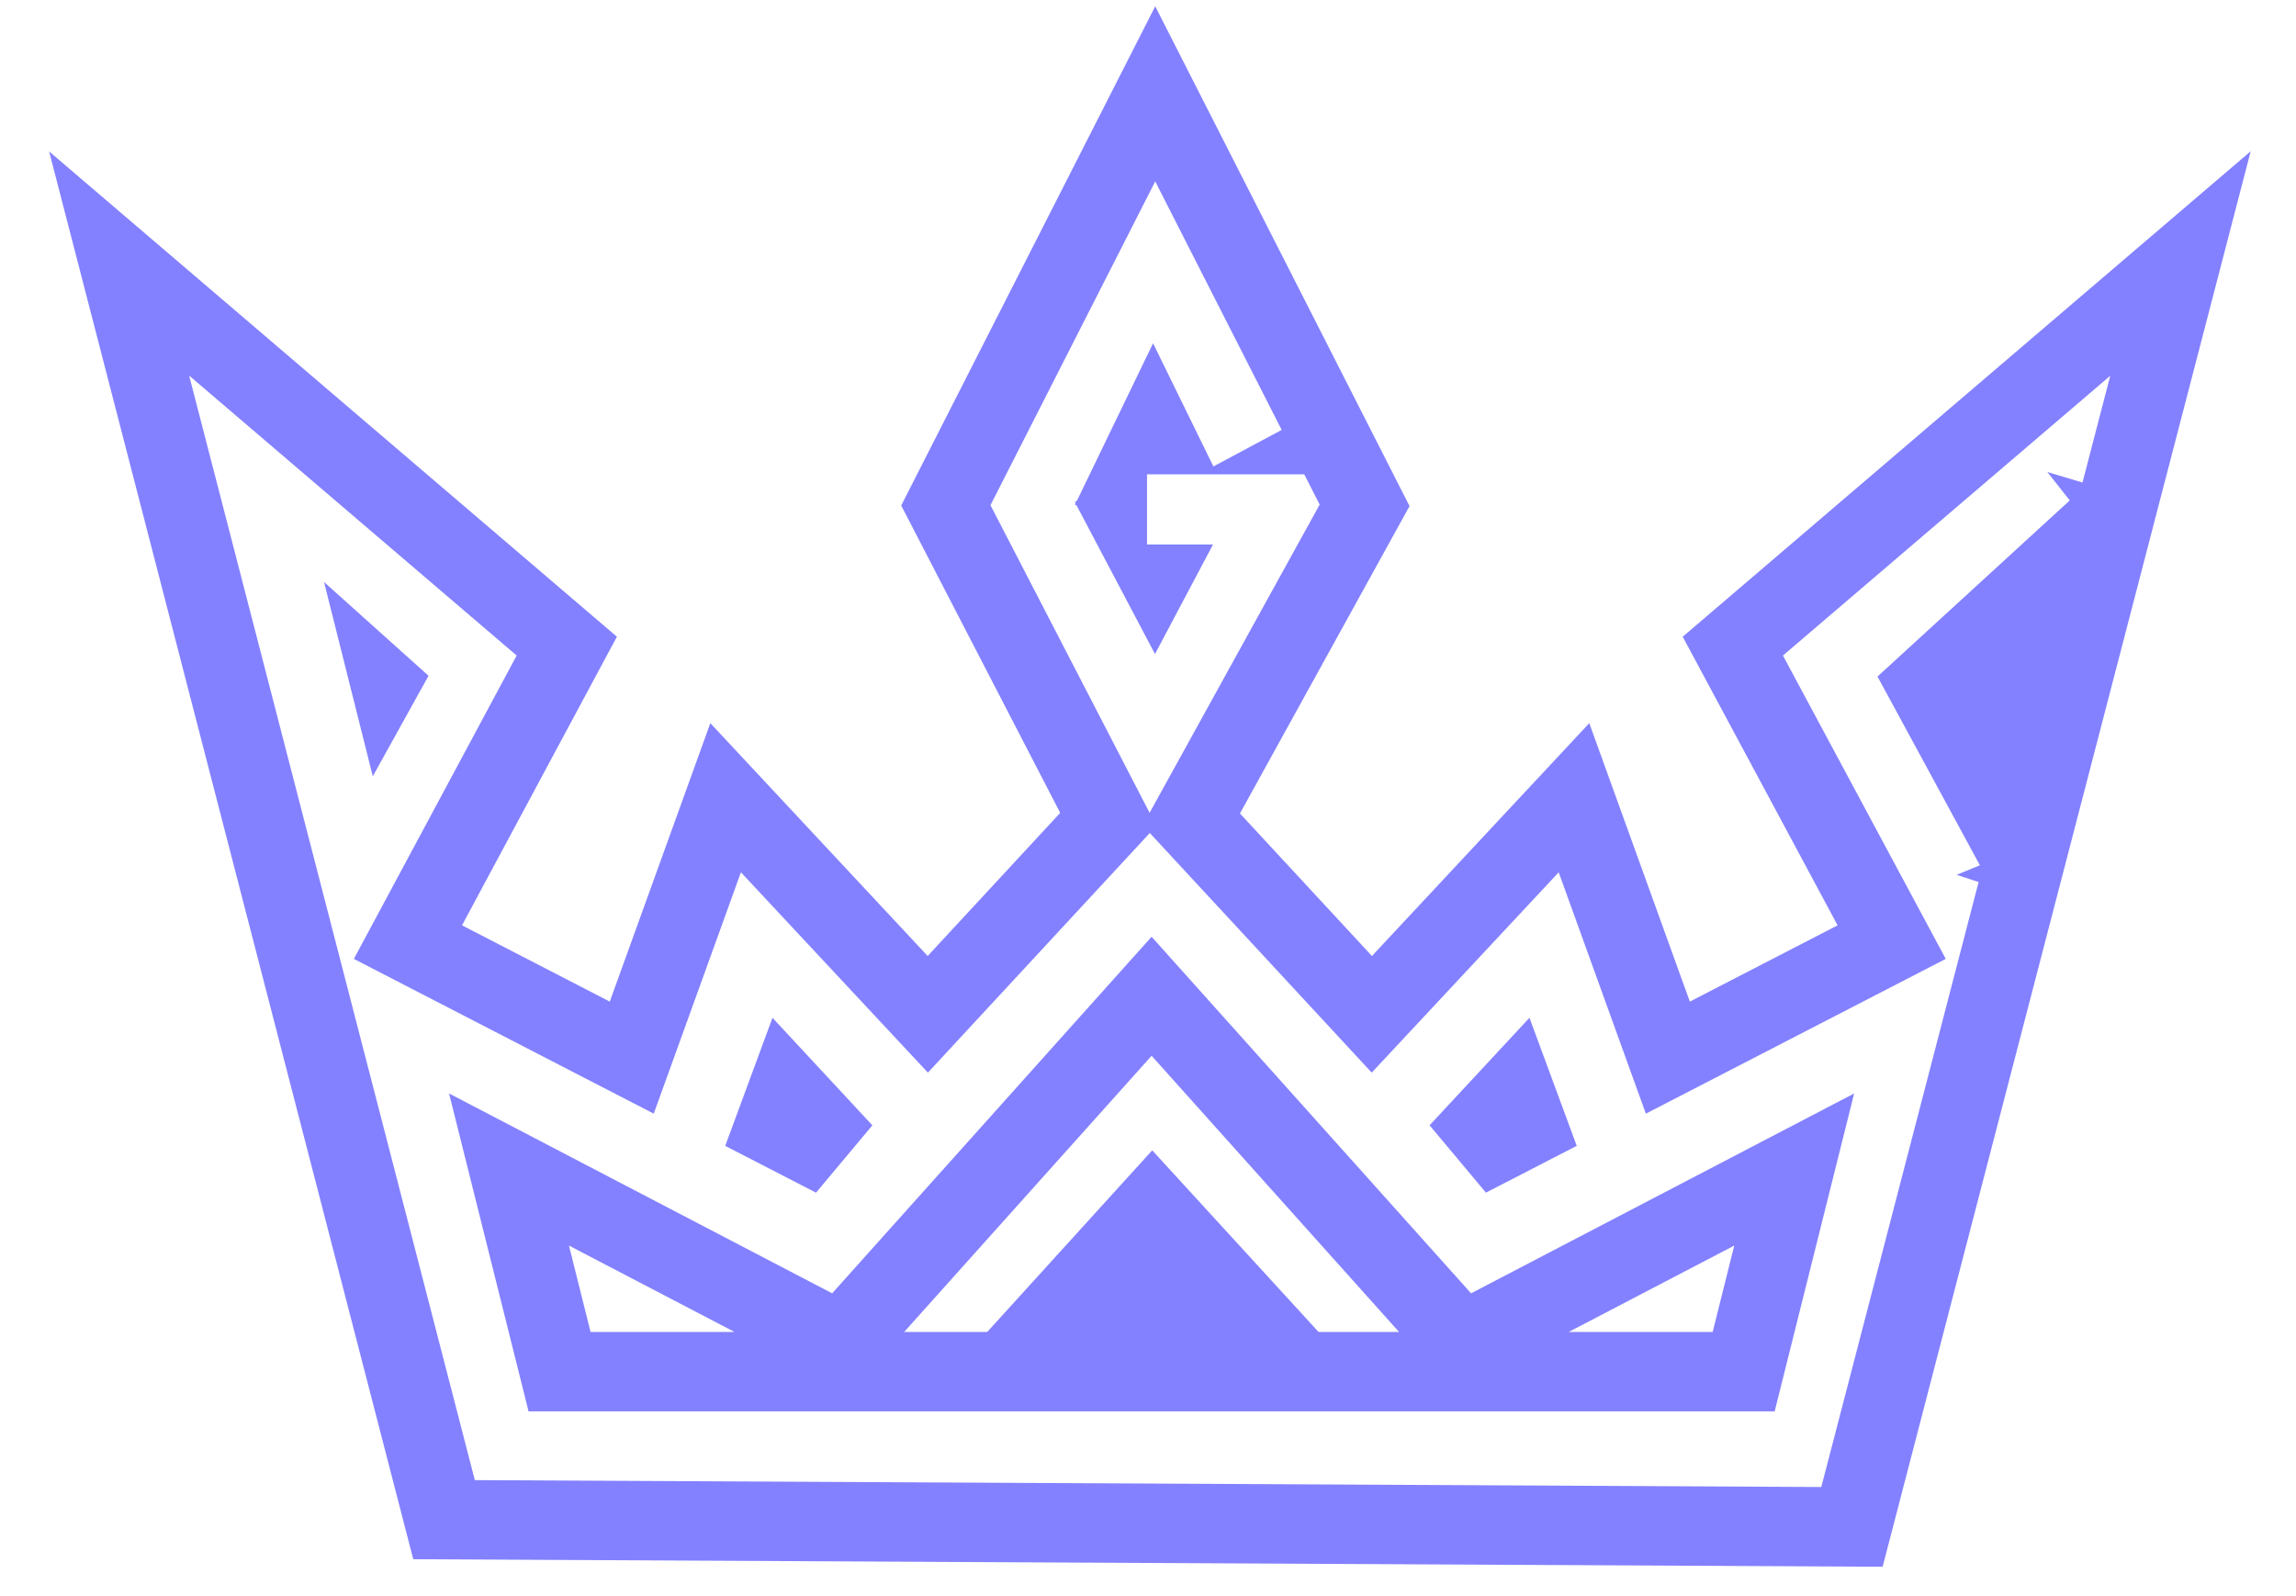
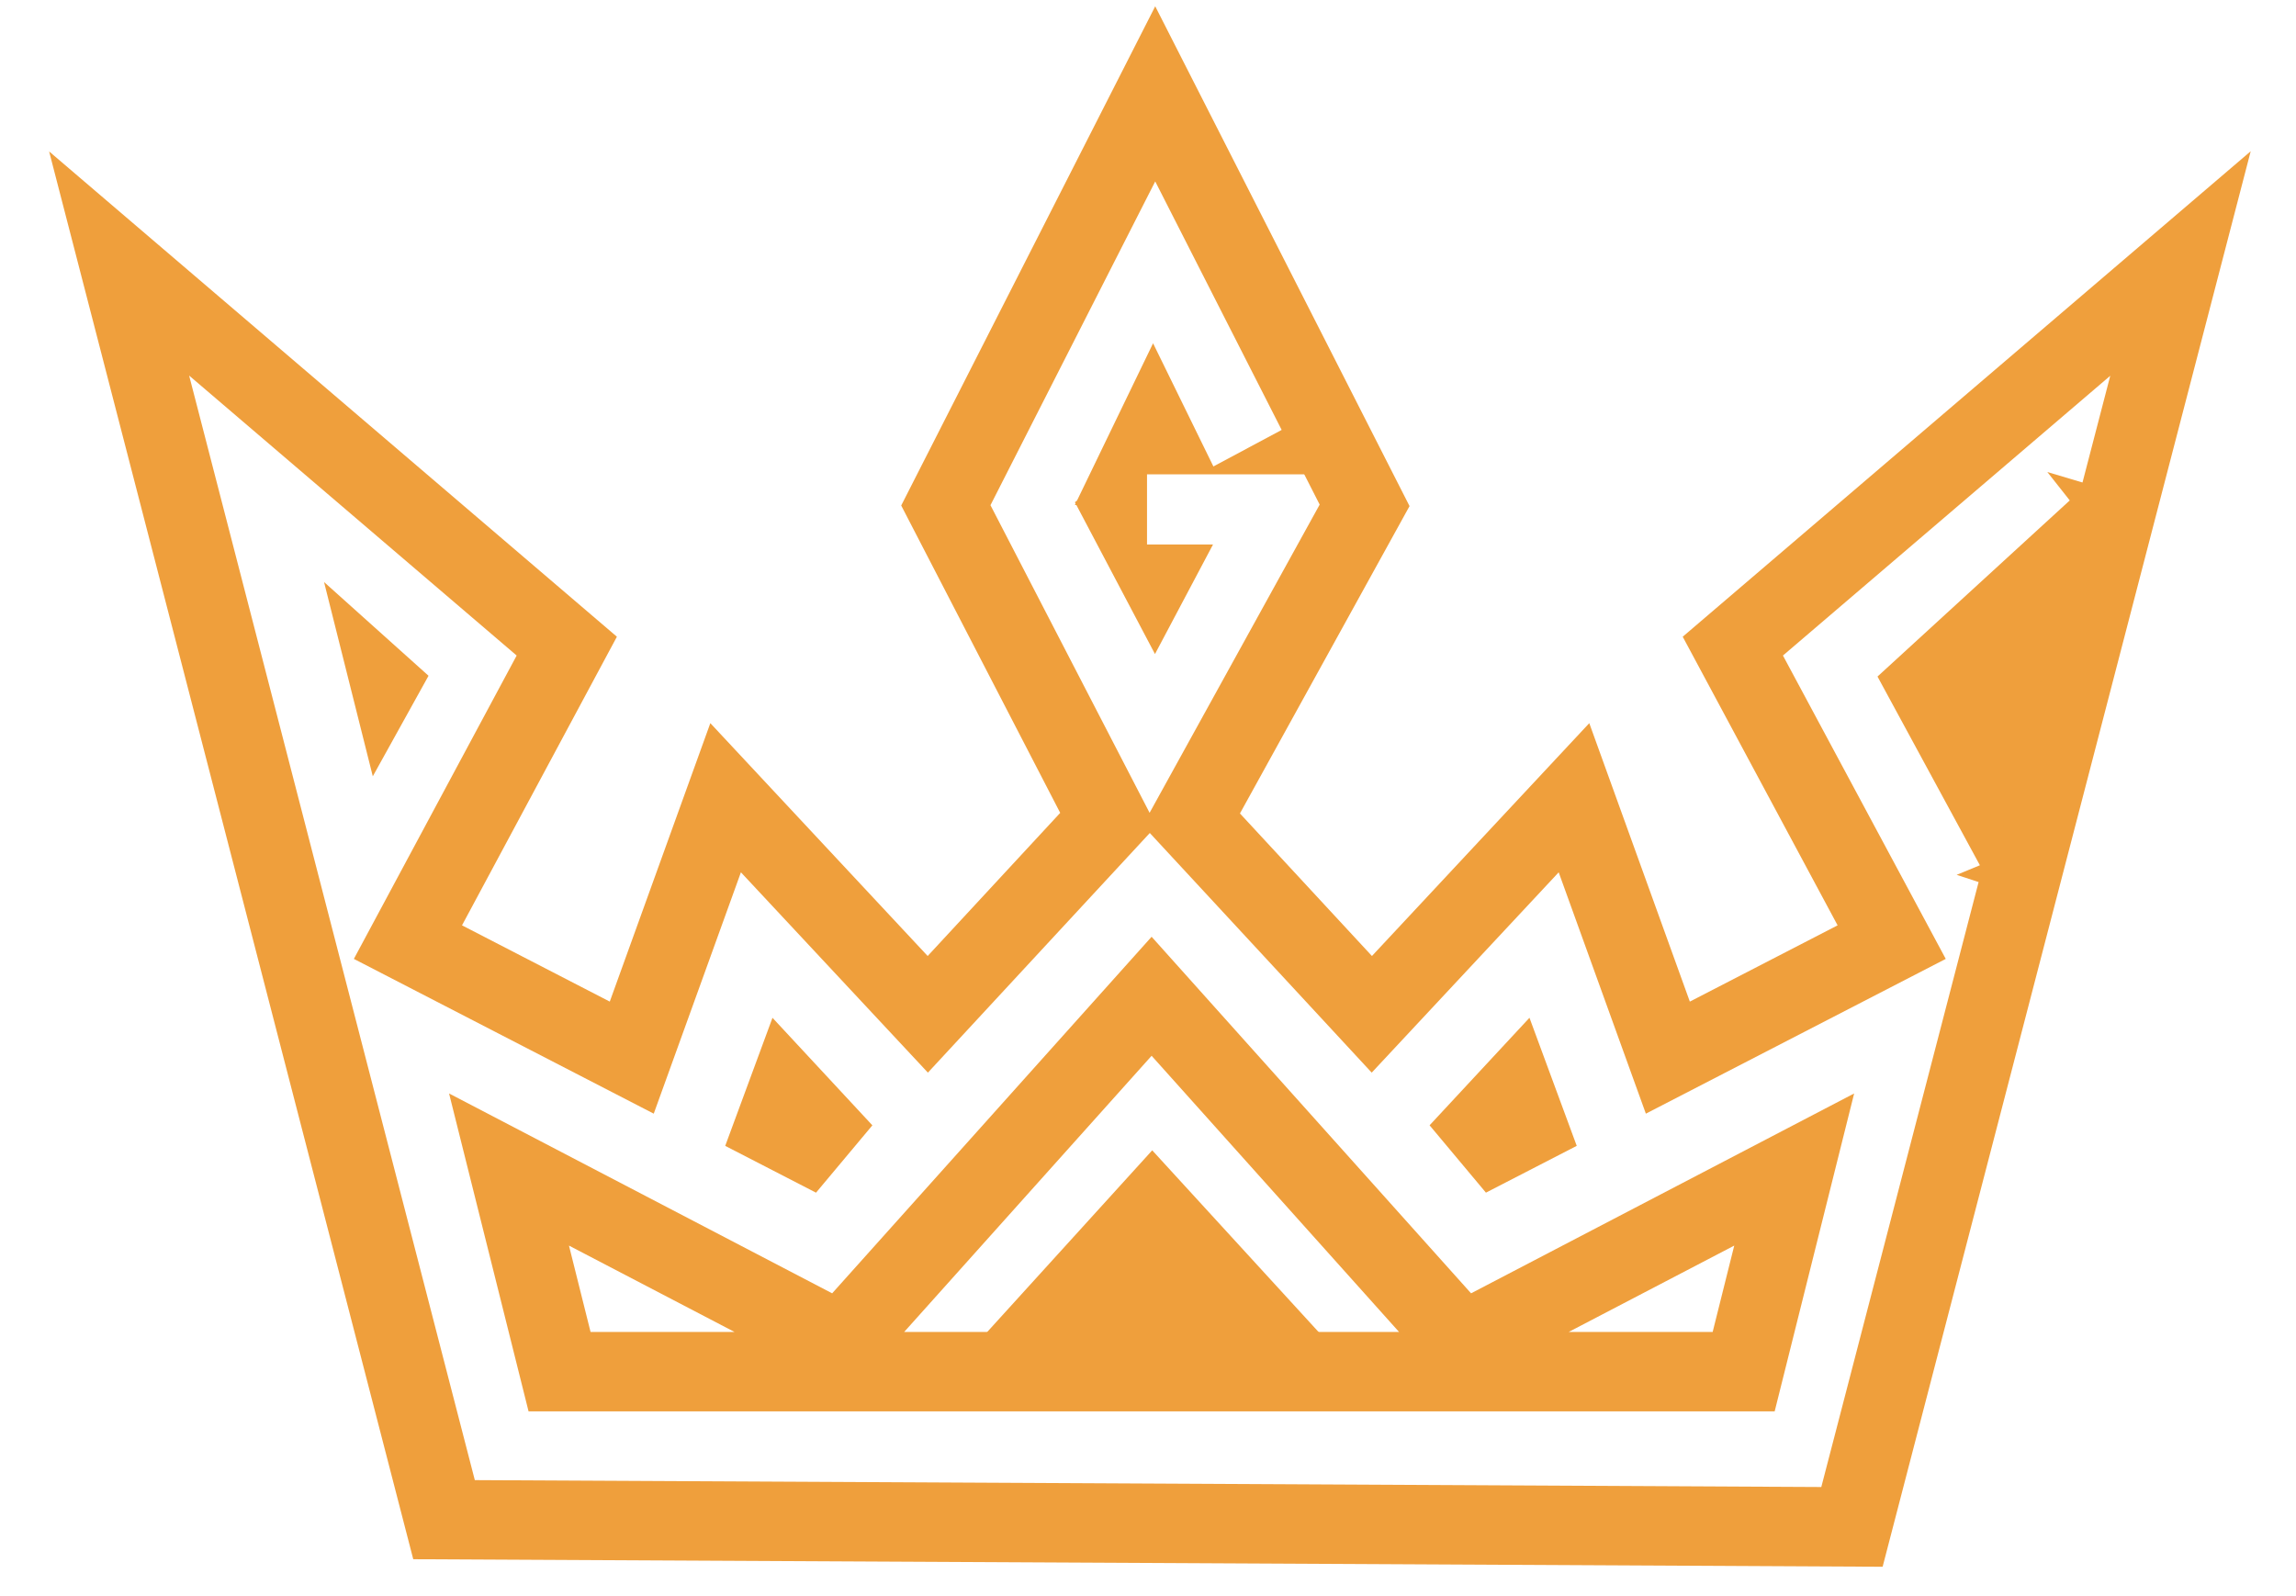
<svg xmlns="http://www.w3.org/2000/svg" viewBox="0 0 318 221" version="1.1">
  <defs />
  <g id="DGL-Crown" stroke="none" stroke-width="1" fill="none" fill-rule="evenodd">
-     <g id="Group" transform="translate(6, 0)" fill="#8381FF">
+     <g id="Group" transform="translate(6, 0)" fill="#EF9F3C">
      <g id="Fills">
        <path d="M95.735,184.5 L72.803,172.536 L75.794,184.5 L95.735,184.5 Z M187.772,184.5 L153.5,146.243 L119.228,184.5 L187.772,184.5 Z M231.206,184.5 L234.197,172.536 L211.265,184.5 L231.206,184.5 Z M250.803,151.464 L239.794,195.5 L67.206,195.5 L56.197,151.464 L109.255,179.147 L153.5,129.757 L197.745,179.147 L250.803,151.464 Z" id="Line" fill-rule="nonzero" />
        <path d="M122.484,132.422 L140.841,112.597 L118.819,70.021 L154,0.871 L189.224,70.104 L165.735,112.678 L184.016,132.422 L214.118,100.17 L228.045,138.739 L248.511,128.176 L227.059,88.197 L305.726,20.95 L254.747,217.022 L51.236,215.978 L0.804,20.976 L79.441,88.197 L57.989,128.176 L78.455,138.739 L92.382,100.17 L122.484,132.422 Z M176.776,69.896 L154,25.129 L131.181,69.979 L153.221,112.589 L176.776,69.896 Z M122.516,148.578 L96.618,120.83 L84.545,154.261 L43.011,132.824 L65.559,90.803 L20.196,52.024 L59.764,205.022 L246.253,205.978 L286.274,52.05 L240.941,90.803 L263.489,132.824 L221.955,154.261 L209.882,120.83 L183.984,148.578 L153.25,115.385 L122.516,148.578 Z" id="Line-Copy" fill-rule="nonzero" />
        <polygon id="Path-2" points="130 185.306 153.585 159.34 177.359 185.306" />
        <polygon id="Path-3" points="100.991 140.983 94.444 158.723 107.02 165.205 114.825 155.878" />
        <polygon id="Path-3" transform="translate(202.1905, 153.091) scale(-1, 1) translate(-202.1905, -153.091) " points="198.547 140.98 192 158.72 204.576 165.202 212.381 155.874" />
        <polygon id="Path-4" points="38.881 80.621 45.633 107.531 53.353 93.606" />
        <polygon id="Path-5" points="254.037 93.713 280.665 69.317 277.56 65.384 283.583 67.181 269.454 122.645 264.999 121.18 268.219 119.854" />
        <polygon id="Path-7" points="142.872 69.951 152.614 70.383 152.614 65.702 176.465 65.702 172.841 58.841 162.058 64.612 153.702 47.55" />
        <polygon id="Path-8" points="152.864 62.855 152.864 75.424 162.004 75.424 153.967 90.596 142.872 69.56" />
      </g>
    </g>
  </g>
</svg>
